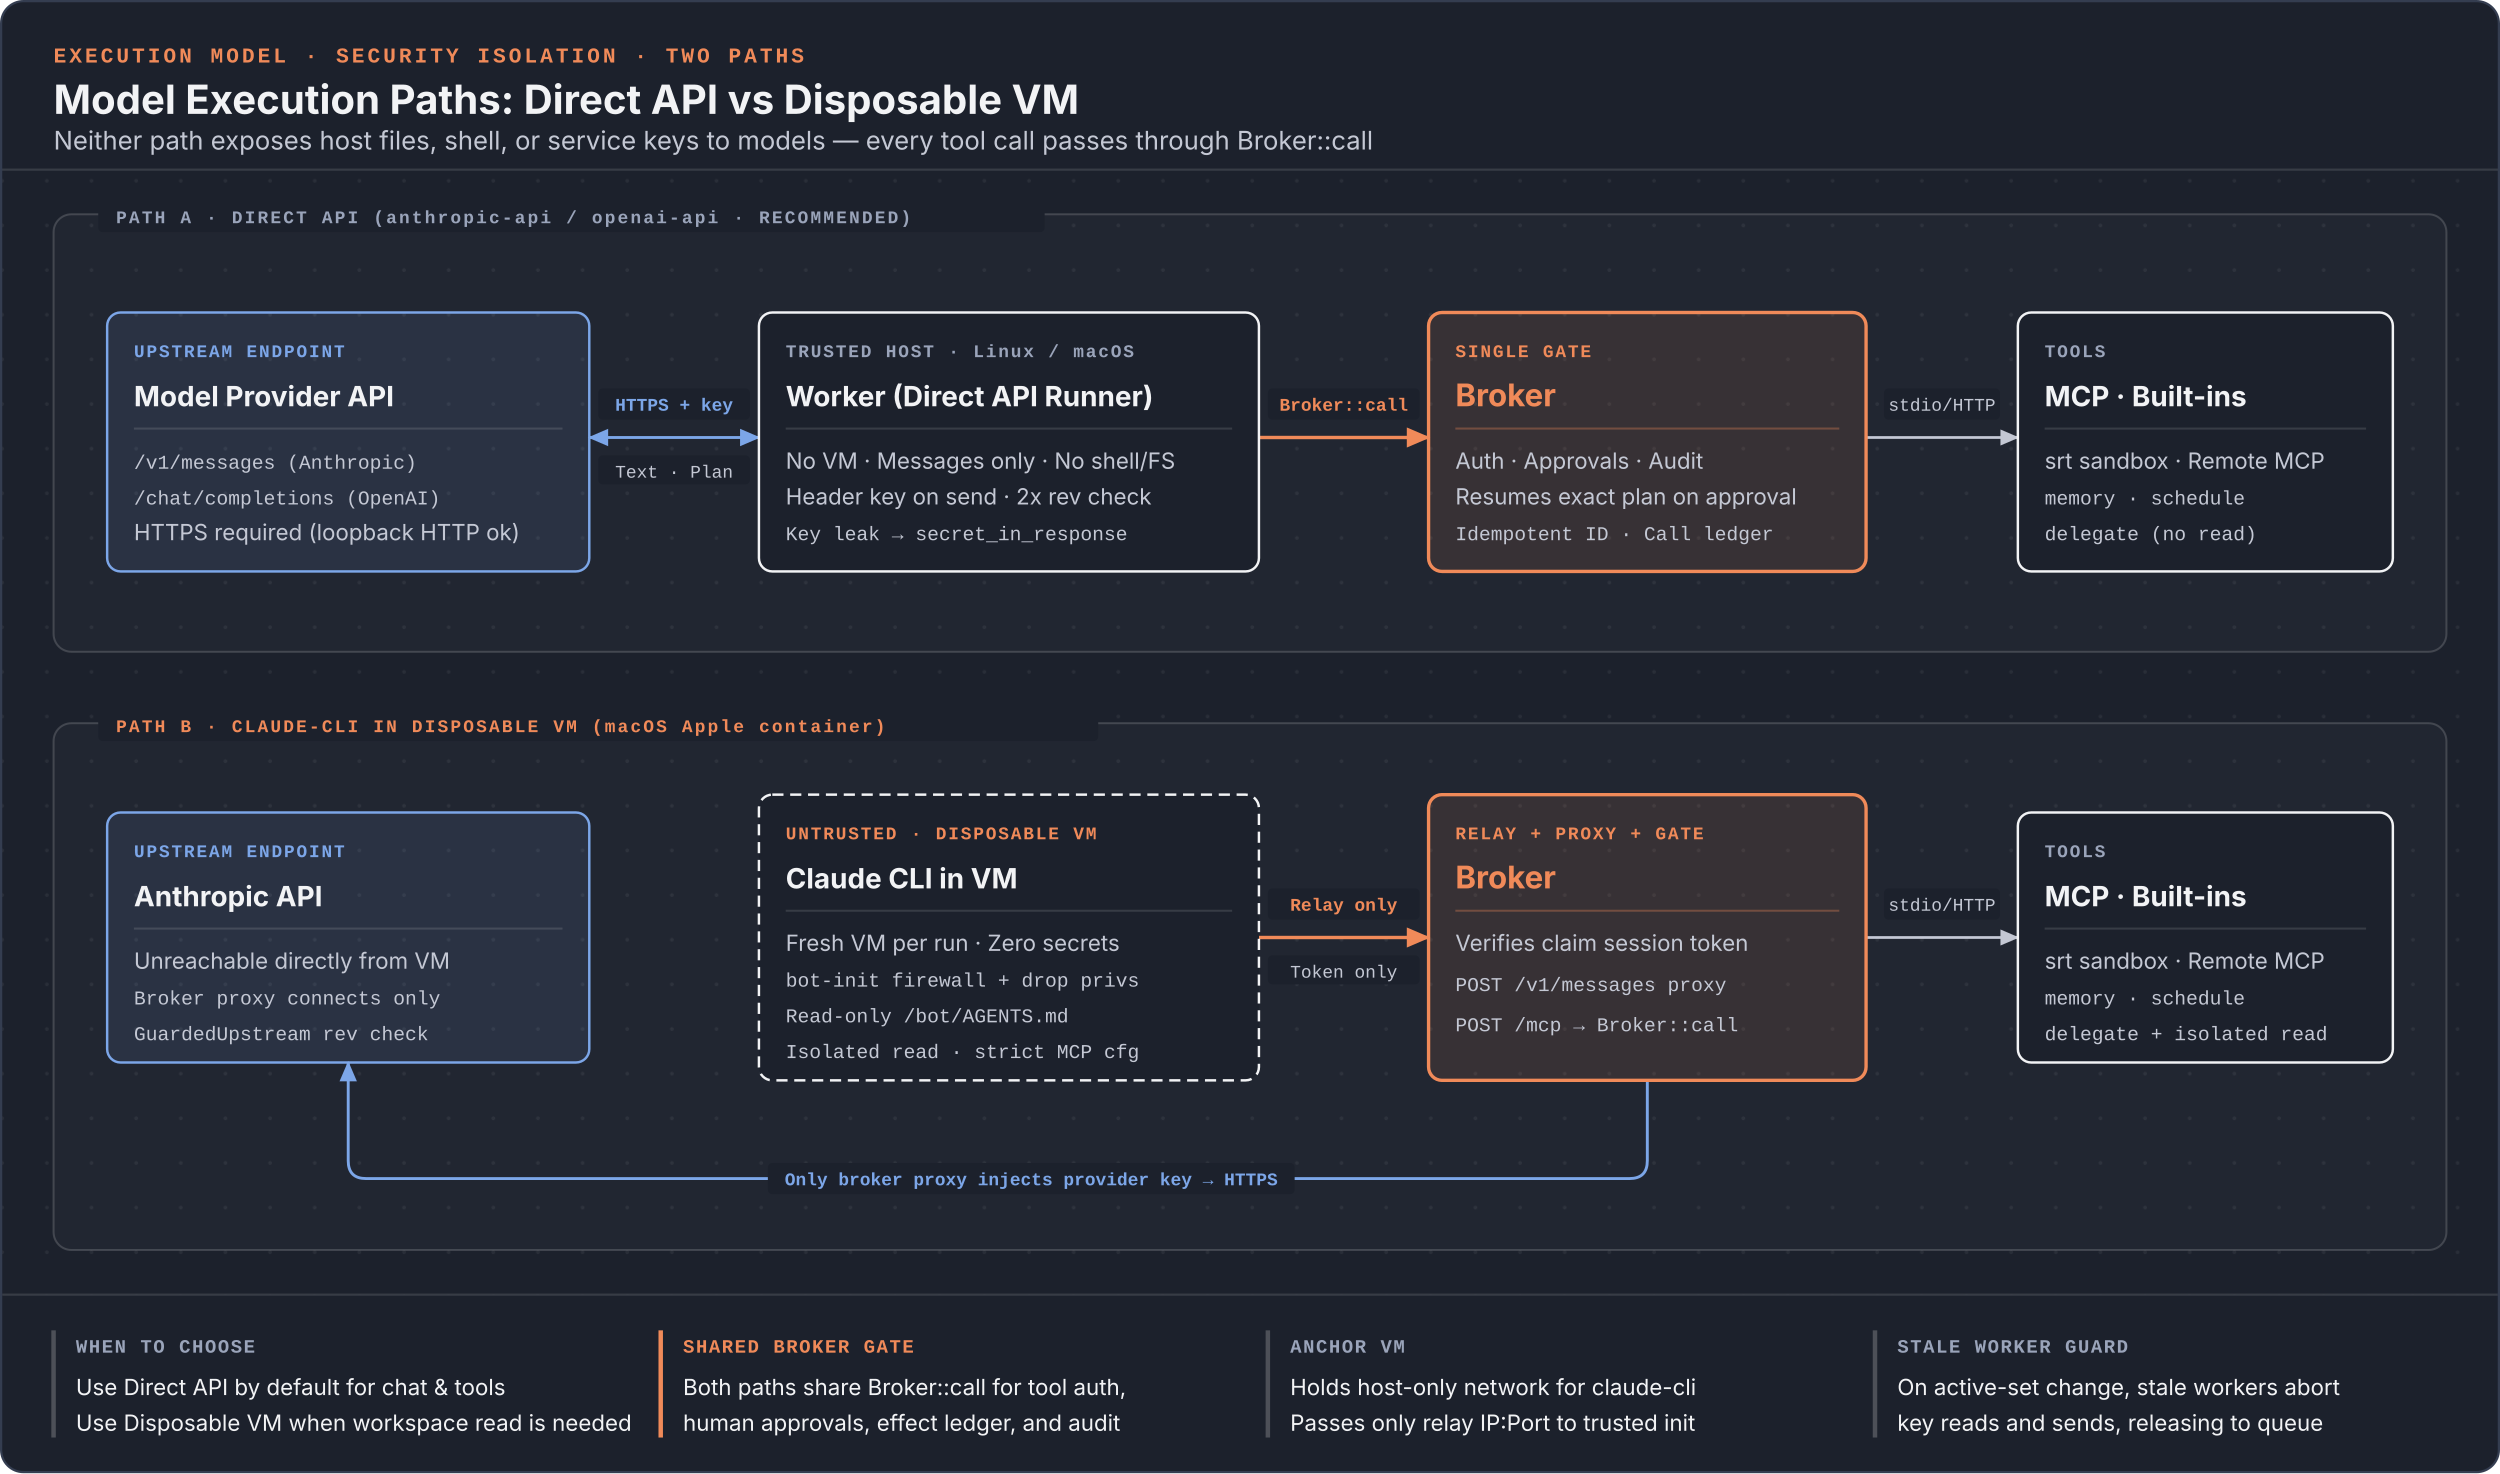
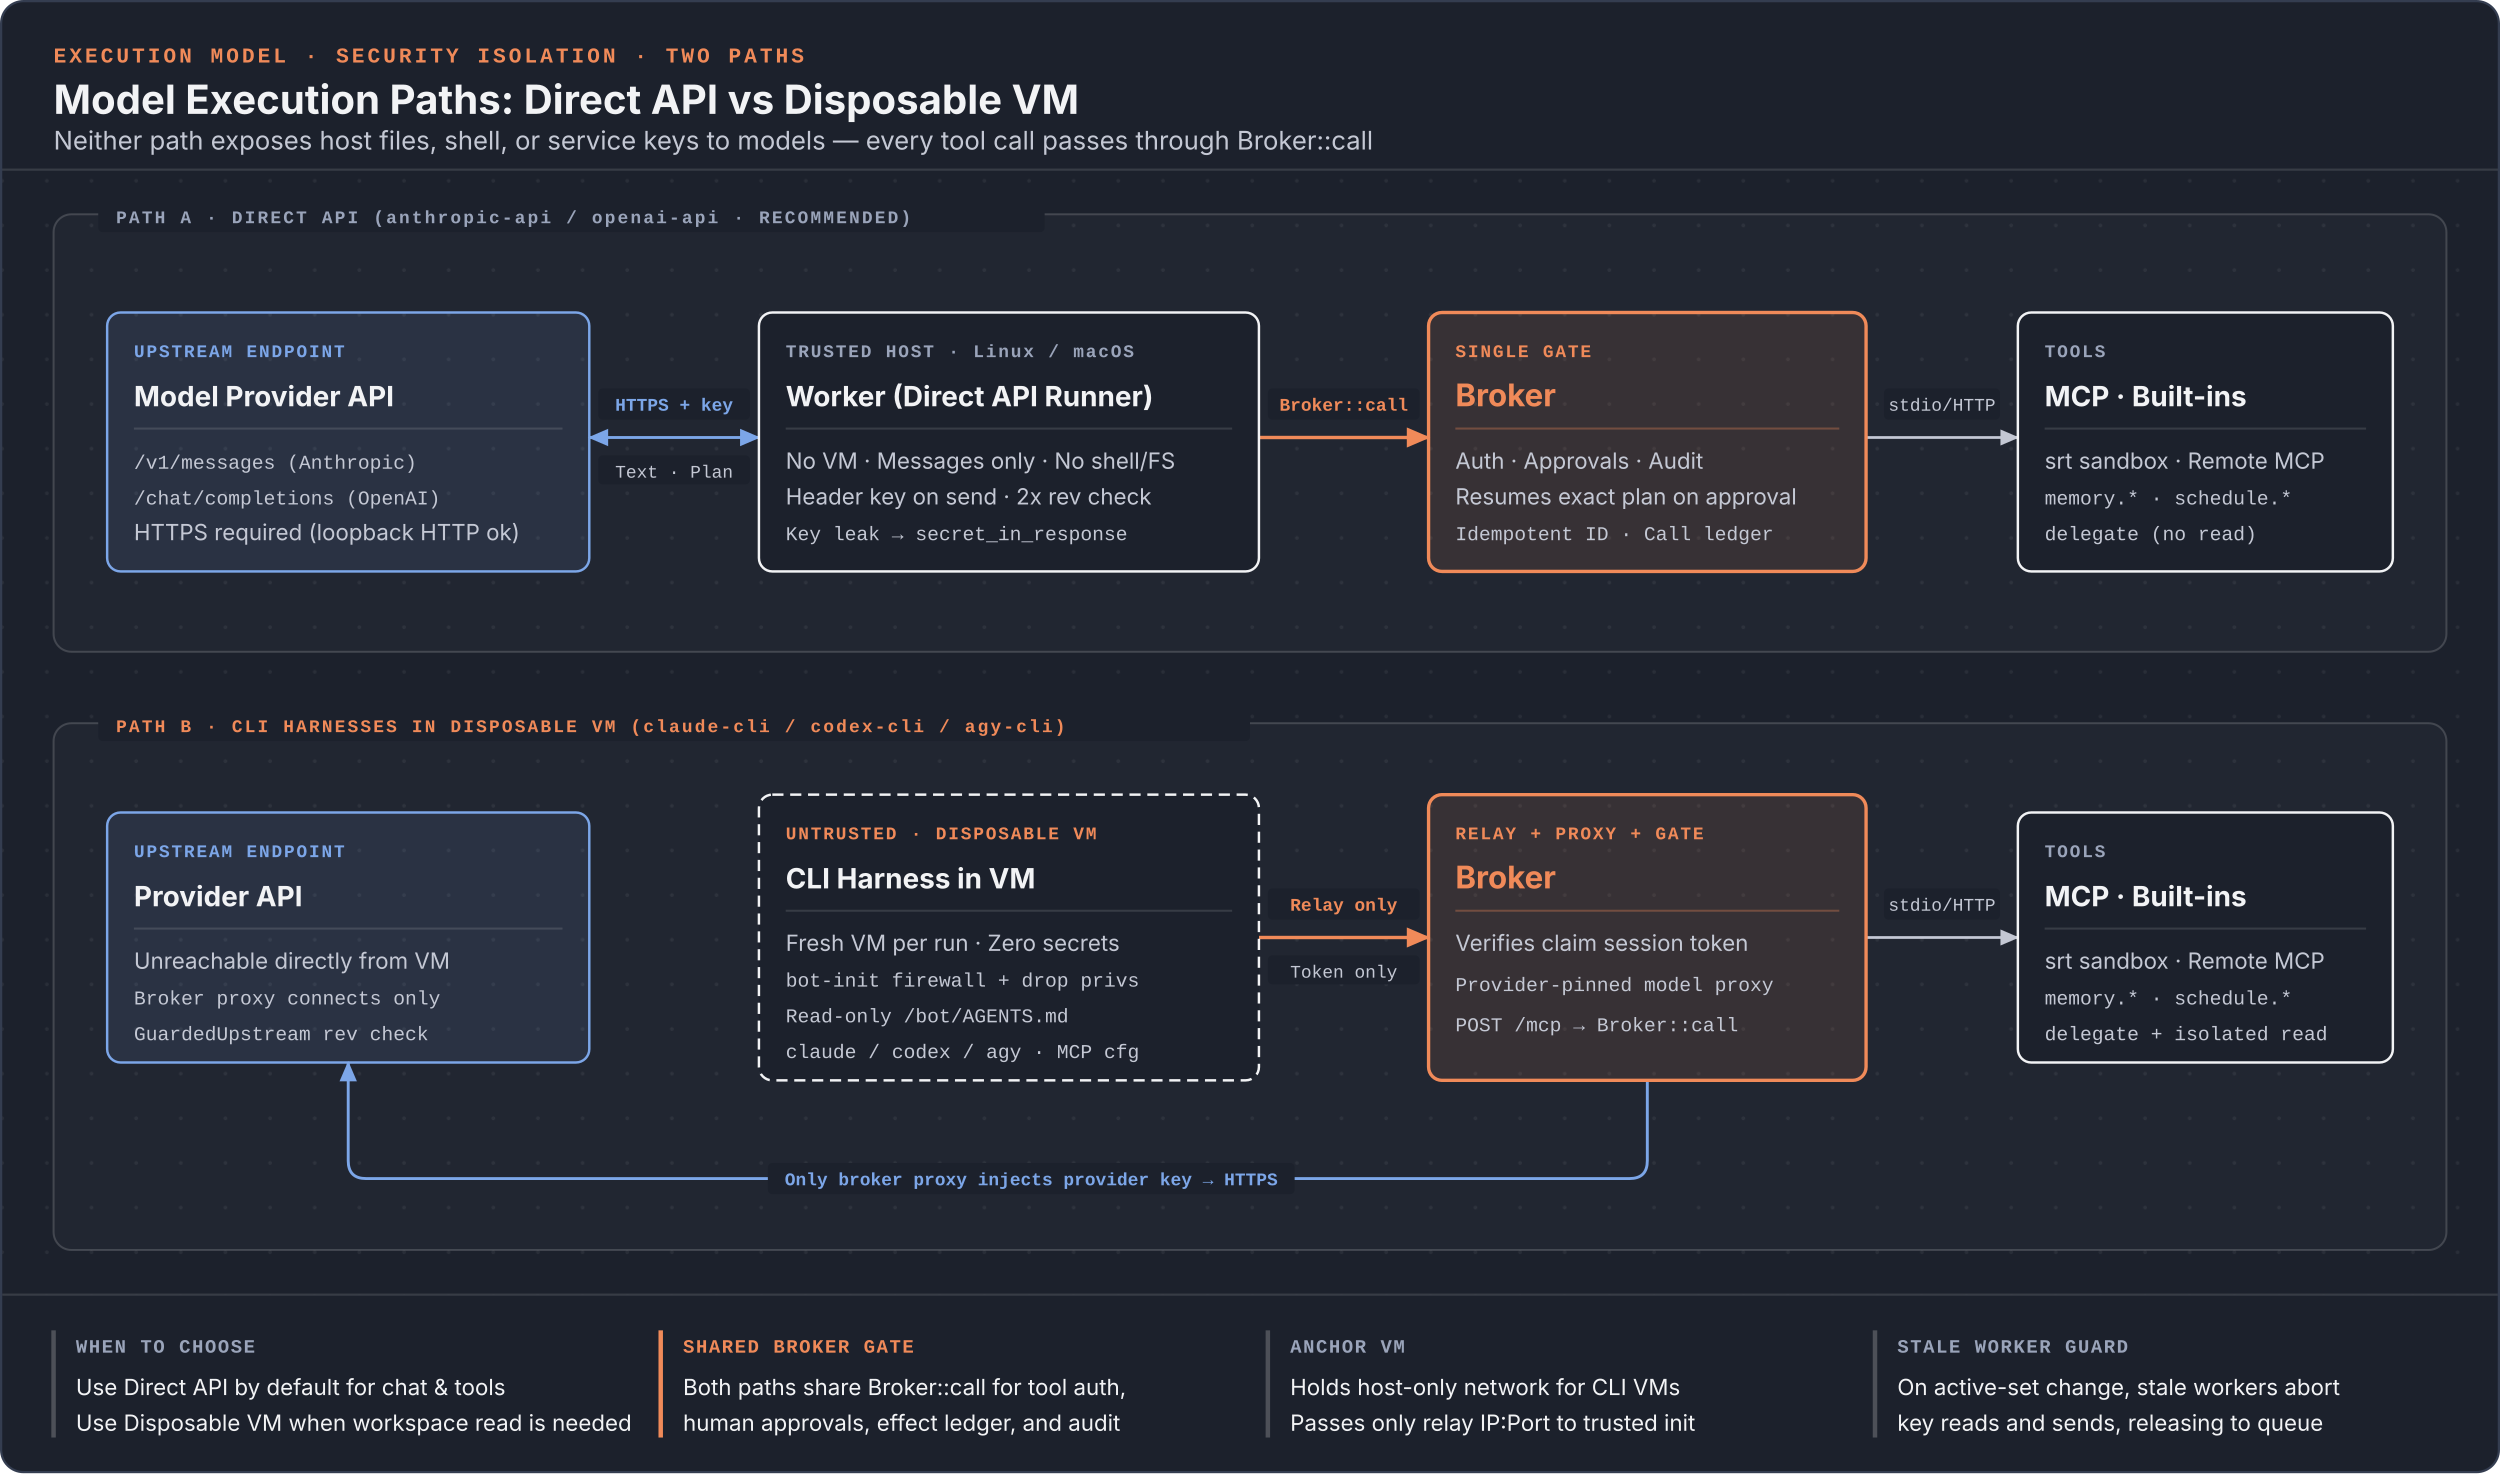
<svg xmlns="http://www.w3.org/2000/svg" viewBox="0 0 1120 660" width="1120" height="660" role="img" aria-labelledby="t-pt-d d-pt-d">
  <style>
    .bg { fill: #1c212c; }
    .frame { fill: #1c212c; stroke: #343d50; stroke-width: 1; }
    .hdr-bg { fill: #1c212c; }
    .ftr-bg { fill: #1c212c; }
    .hdr-rule { stroke: rgba(245,245,245,0.13); stroke-width: 1; }
    .dot { fill: rgba(245,245,245,0.10); }
    .zone { fill: rgba(245,245,245,0.025); stroke: rgba(245,245,245,0.17); stroke-width: 0.9; }
    .zone-dash { fill: rgba(245,245,245,0.025); stroke: #c4c8d4; stroke-width: 0.9; stroke-dasharray: 5,3; }
    .node { fill: #1c212c; stroke: #f2f3f5; stroke-width: 1.1; }
    .node-soft { fill: #1c212c; stroke: #c4c8d4; stroke-width: 1; }
    .node-dash { fill: #1c212c; stroke: #f2f3f5; stroke-width: 1.1; stroke-dasharray: 5,3; }
    .node-focal { fill: rgba(240,138,89,0.11); stroke: #f08a59; stroke-width: 1.5; }
    .node-link { fill: rgba(124,166,232,0.10); stroke: #7ca6e8; stroke-width: 1.1; }
    .div { stroke: rgba(245,245,245,0.13); stroke-width: 0.9; }
    .div-acc { stroke: rgba(240,138,89,0.32); stroke-width: 0.9; }
    .lbl-bg { fill: #1c212c; }
    .h-eye { font-family: ui-monospace, SFMono-Regular, Menlo, Monaco, Consolas, 'Liberation Mono', monospace; font-size: 9.5px; font-weight: 600; letter-spacing: 0.14em; fill: #f08a59; }
    .h-title { font-family: -apple-system, BlinkMacSystemFont, 'Apple SD Gothic Neo', 'Malgun Gothic', 'Noto Sans KR', 'Segoe UI', sans-serif; font-size: 18px; font-weight: 700; fill: #f2f3f5; }
    .h-sub { font-family: -apple-system, BlinkMacSystemFont, 'Apple SD Gothic Neo', 'Malgun Gothic', 'Noto Sans KR', 'Segoe UI', sans-serif; font-size: 11.5px; fill: #c4c8d4; }
    .eye { font-family: ui-monospace, SFMono-Regular, Menlo, Monaco, Consolas, 'Liberation Mono', monospace; font-size: 8px; font-weight: 600; letter-spacing: 0.10em; fill: #9aa4ba; }
    .eye-acc { font-family: ui-monospace, SFMono-Regular, Menlo, Monaco, Consolas, 'Liberation Mono', monospace; font-size: 8px; font-weight: 600; letter-spacing: 0.10em; fill: #f08a59; }
    .eye-lnk { font-family: ui-monospace, SFMono-Regular, Menlo, Monaco, Consolas, 'Liberation Mono', monospace; font-size: 8px; font-weight: 600; letter-spacing: 0.10em; fill: #7ca6e8; }
    .ttl { font-family: -apple-system, BlinkMacSystemFont, 'Apple SD Gothic Neo', 'Malgun Gothic', 'Noto Sans KR', 'Segoe UI', sans-serif; font-size: 13.5px; font-weight: 700; fill: #f2f3f5; }
    .ttl-sm { font-family: -apple-system, BlinkMacSystemFont, 'Apple SD Gothic Neo', 'Malgun Gothic', 'Noto Sans KR', 'Segoe UI', sans-serif; font-size: 12.5px; font-weight: 700; fill: #f2f3f5; }
    .ttl-acc { font-family: -apple-system, BlinkMacSystemFont, 'Apple SD Gothic Neo', 'Malgun Gothic', 'Noto Sans KR', 'Segoe UI', sans-serif; font-size: 14px; font-weight: 700; fill: #f08a59; }
    .sub { font-family: -apple-system, BlinkMacSystemFont, 'Apple SD Gothic Neo', 'Malgun Gothic', 'Noto Sans KR', 'Segoe UI', sans-serif; font-size: 10px; fill: #c4c8d4; }
    .mono { font-family: ui-monospace, SFMono-Regular, Menlo, Monaco, Consolas, 'Liberation Mono', monospace; font-size: 8.8px; fill: #c4c8d4; }
    .mono-ink { font-family: ui-monospace, SFMono-Regular, Menlo, Monaco, Consolas, 'Liberation Mono', monospace; font-size: 9.2px; font-weight: 500; fill: #f2f3f5; }
    .zlbl { font-family: ui-monospace, SFMono-Regular, Menlo, Monaco, Consolas, 'Liberation Mono', monospace; font-size: 8px; font-weight: 600; letter-spacing: 0.12em; fill: #9aa4ba; }
    .zlbl-acc { font-family: ui-monospace, SFMono-Regular, Menlo, Monaco, Consolas, 'Liberation Mono', monospace; font-size: 8px; font-weight: 600; letter-spacing: 0.12em; fill: #f08a59; }
    .edge { fill: none; stroke: #c4c8d4; stroke-width: 1.2; }
    .edge-dash { fill: none; stroke: #c4c8d4; stroke-width: 1; stroke-dasharray: 4,3; }
    .edge-acc { fill: none; stroke: #f08a59; stroke-width: 1.5; }
    .edge-lnk { fill: none; stroke: #7ca6e8; stroke-width: 1.3; }
    .elbl { font-family: ui-monospace, SFMono-Regular, Menlo, Monaco, Consolas, 'Liberation Mono', monospace; font-size: 8px; font-weight: 500; fill: #c4c8d4; }
    .elbl-acc { font-family: ui-monospace, SFMono-Regular, Menlo, Monaco, Consolas, 'Liberation Mono', monospace; font-size: 8px; font-weight: 600; fill: #f08a59; }
    .elbl-lnk { font-family: ui-monospace, SFMono-Regular, Menlo, Monaco, Consolas, 'Liberation Mono', monospace; font-size: 8px; font-weight: 600; fill: #7ca6e8; }
    .ar-m { fill: #c4c8d4; }
    .ar-a { fill: #f08a59; }
    .ar-l { fill: #7ca6e8; }
    .bar { stroke: rgba(191,192,192,0.30); stroke-width: 2; }
    .bar-acc { stroke: #f08a59; stroke-width: 2; }
    .fk { font-family: ui-monospace, SFMono-Regular, Menlo, Monaco, Consolas, 'Liberation Mono', monospace; font-size: 8.5px; font-weight: 600; letter-spacing: 0.08em; fill: #9aa4ba; }
    .fk-acc { font-family: ui-monospace, SFMono-Regular, Menlo, Monaco, Consolas, 'Liberation Mono', monospace; font-size: 8.5px; font-weight: 600; letter-spacing: 0.08em; fill: #f08a59; }
    .fv { font-family: -apple-system, BlinkMacSystemFont, 'Apple SD Gothic Neo', 'Malgun Gothic', 'Noto Sans KR', 'Segoe UI', sans-serif; font-size: 10px; fill: #f2f3f5; }
  </style>
  <defs>
    <clipPath id="clip-pt-d">
      <rect x="0.5" y="0.5" width="1119" height="659" rx="10" />
    </clipPath>
    <pattern id="dots-pt-d" width="20" height="20" patternUnits="userSpaceOnUse">
      <circle cx="1" cy="1" r="0.85" class="dot" />
    </pattern>
    <marker id="ar-m-pt-d" markerWidth="7" markerHeight="6" refX="6.5" refY="3" orient="auto">
      <polygon points="0 0, 7 3, 0 6" class="ar-m" />
    </marker>
    <marker id="ar-mr-pt-d" markerWidth="7" markerHeight="6" refX="0.5" refY="3" orient="auto">
      <polygon points="7 0, 0 3, 7 6" class="ar-m" />
    </marker>
    <marker id="ar-a-pt-d" markerWidth="7" markerHeight="6" refX="6.5" refY="3" orient="auto">
      <polygon points="0 0, 7 3, 0 6" class="ar-a" />
    </marker>
    <marker id="ar-ar-pt-d" markerWidth="7" markerHeight="6" refX="0.5" refY="3" orient="auto">
      <polygon points="7 0, 0 3, 7 6" class="ar-a" />
    </marker>
    <marker id="ar-l-pt-d" markerWidth="7" markerHeight="6" refX="6.5" refY="3" orient="auto">
      <polygon points="0 0, 7 3, 0 6" class="ar-l" />
    </marker>
    <marker id="ar-lr-pt-d" markerWidth="7" markerHeight="6" refX="0.5" refY="3" orient="auto">
      <polygon points="7 0, 0 3, 7 6" class="ar-l" />
    </marker>
  </defs>
  <g clip-path="url(#clip-pt-d)">
    <rect width="1120" height="660" class="bg" />
    <rect x="0" y="76" width="1120" height="504" fill="url(#dots-pt-d)" opacity="0.6" />
    <text x="24" y="28" class="h-eye">EXECUTION MODEL · SECURITY ISOLATION · TWO PATHS</text>
    <text x="24" y="51" class="h-title">Model Execution Paths: Direct API vs Disposable VM</text>
    <text x="24" y="67" class="h-sub">Neither path exposes host files, shell, or service keys to models — every tool call passes through Broker::call</text>
    <line x1="0" y1="76" x2="1120" y2="76" class="hdr-rule" />
    <g transform="translate(0,68)">
      <rect x="24" y="28" width="1072" height="196" rx="8" class="zone" />
      <rect x="44" y="22" width="424" height="14" rx="2" class="lbl-bg" />
      <text x="52" y="32" class="zlbl">PATH A · DIRECT API (anthropic-api / openai-api · RECOMMENDED)</text>
      <rect x="24" y="256" width="1072" height="236" rx="8" class="zone" />
-       <rect x="44" y="250" width="448" height="14" rx="2" class="lbl-bg" />
-       <text x="52" y="260" class="zlbl-acc">PATH B · CLAUDE-CLI IN DISPOSABLE VM (macOS Apple container)</text>
+       <rect x="44" y="250" width="516" height="14" rx="2" class="lbl-bg" />
+       <text x="52" y="260" class="zlbl-acc">PATH B · CLI HARNESSES IN DISPOSABLE VM (claude-cli / codex-cli / agy-cli)</text>
      <line x1="340" y1="128" x2="264" y2="128" class="edge-lnk" marker-start="url(#ar-lr-pt-d)" marker-end="url(#ar-l-pt-d)" />
      <line x1="564" y1="128" x2="640" y2="128" class="edge-acc" marker-end="url(#ar-a-pt-d)" />
      <line x1="836" y1="128" x2="904" y2="128" class="edge" marker-end="url(#ar-m-pt-d)" />
      <rect x="268" y="106" width="68" height="14" rx="2" class="lbl-bg" />
      <text x="302" y="116" text-anchor="middle" class="elbl-lnk">HTTPS + key</text>
      <rect x="268" y="136" width="68" height="13" rx="2" class="lbl-bg" />
      <text x="302" y="146" text-anchor="middle" class="elbl">Text · Plan</text>
      <rect x="568" y="106" width="68" height="14" rx="2" class="lbl-bg" />
      <text x="602" y="116" text-anchor="middle" class="elbl-acc">Broker::call</text>
      <rect x="844" y="106" width="52" height="14" rx="2" class="lbl-bg" />
      <text x="870" y="116" text-anchor="middle" class="elbl">stdio/HTTP</text>
      <line x1="564" y1="352" x2="640" y2="352" class="edge-acc" marker-end="url(#ar-a-pt-d)" />
      <path d="M 738,416 V 452 Q 738,460 730,460 H 164 Q 156,460 156,452 V 408" class="edge-lnk" marker-end="url(#ar-l-pt-d)" />
      <line x1="836" y1="352" x2="904" y2="352" class="edge" marker-end="url(#ar-m-pt-d)" />
      <rect x="568" y="330" width="68" height="14" rx="2" class="lbl-bg" />
      <text x="602" y="340" text-anchor="middle" class="elbl-acc">Relay only</text>
      <rect x="568" y="360" width="68" height="13" rx="2" class="lbl-bg" />
      <text x="602" y="370" text-anchor="middle" class="elbl">Token only</text>
      <rect x="344" y="453" width="236" height="14" rx="2" class="lbl-bg" />
      <text x="462" y="463" text-anchor="middle" class="elbl-lnk">Only broker proxy injects provider key → HTTPS</text>
      <rect x="844" y="330" width="52" height="14" rx="2" class="lbl-bg" />
      <text x="870" y="340" text-anchor="middle" class="elbl">stdio/HTTP</text>
      <g id="pa-api">
        <rect x="48" y="72" width="216" height="116" rx="6" class="node-link" />
        <text x="60" y="92" class="eye-lnk">UPSTREAM ENDPOINT</text>
        <text x="60" y="114" class="ttl-sm">Model Provider API</text>
        <line x1="60" y1="124" x2="252" y2="124" class="div" />
        <text x="60" y="142" class="mono">/v1/messages (Anthropic)</text>
        <text x="60" y="158" class="mono">/chat/completions (OpenAI)</text>
        <text x="60" y="174" class="sub">HTTPS required (loopback HTTP ok)</text>
      </g>
      <g id="pa-worker">
        <rect x="340" y="72" width="224" height="116" rx="6" class="node" />
        <text x="352" y="92" class="eye">TRUSTED HOST · Linux / macOS</text>
        <text x="352" y="114" class="ttl-sm">Worker (Direct API Runner)</text>
        <line x1="352" y1="124" x2="552" y2="124" class="div" />
        <text x="352" y="142" class="sub">No VM · Messages only · No shell/FS</text>
        <text x="352" y="158" class="sub">Header key on send · 2x rev check</text>
        <text x="352" y="174" class="mono">Key leak → secret_in_response</text>
      </g>
      <g id="pa-broker">
        <rect x="640" y="72" width="196" height="116" rx="6" class="node-focal" />
        <text x="652" y="92" class="eye-acc">SINGLE GATE</text>
        <text x="652" y="114" class="ttl-acc">Broker</text>
        <line x1="652" y1="124" x2="824" y2="124" class="div-acc" />
        <text x="652" y="142" class="sub">Auth · Approvals · Audit</text>
        <text x="652" y="158" class="sub">Resumes exact plan on approval</text>
        <text x="652" y="174" class="mono">Idempotent ID · Call ledger</text>
      </g>
      <g id="pa-tools">
        <rect x="904" y="72" width="168" height="116" rx="6" class="node" />
        <text x="916" y="92" class="eye">TOOLS</text>
        <text x="916" y="114" class="ttl-sm">MCP · Built-ins</text>
        <line x1="916" y1="124" x2="1060" y2="124" class="div" />
        <text x="916" y="142" class="sub">srt sandbox · Remote MCP</text>
-         <text x="916" y="158" class="mono">memory · schedule</text>
+         <text x="916" y="158" class="mono">memory.* · schedule.*</text>
        <text x="916" y="174" class="mono">delegate (no read)</text>
      </g>
      <g id="pb-api">
        <rect x="48" y="296" width="216" height="112" rx="6" class="node-link" />
        <text x="60" y="316" class="eye-lnk">UPSTREAM ENDPOINT</text>
-         <text x="60" y="338" class="ttl-sm">Anthropic API</text>
+         <text x="60" y="338" class="ttl-sm">Provider API</text>
        <line x1="60" y1="348" x2="252" y2="348" class="div" />
        <text x="60" y="366" class="sub">Unreachable directly from VM</text>
        <text x="60" y="382" class="mono">Broker proxy connects only</text>
        <text x="60" y="398" class="mono">GuardedUpstream rev check</text>
      </g>
      <g id="pb-vm">
        <rect x="340" y="288" width="224" height="128" rx="6" class="node-dash" />
        <text x="352" y="308" class="eye-acc">UNTRUSTED · DISPOSABLE VM</text>
-         <text x="352" y="330" class="ttl-sm">Claude CLI in VM</text>
+         <text x="352" y="330" class="ttl-sm">CLI Harness in VM</text>
        <line x1="352" y1="340" x2="552" y2="340" class="div" />
        <text x="352" y="358" class="sub">Fresh VM per run · Zero secrets</text>
        <text x="352" y="374" class="mono">bot-init firewall + drop privs</text>
        <text x="352" y="390" class="mono">Read-only /bot/AGENTS.md</text>
-         <text x="352" y="406" class="mono">Isolated read · strict MCP cfg</text>
+         <text x="352" y="406" class="mono">claude / codex / agy · MCP cfg</text>
      </g>
      <g id="pb-broker">
        <rect x="640" y="288" width="196" height="128" rx="6" class="node-focal" />
        <text x="652" y="308" class="eye-acc">RELAY + PROXY + GATE</text>
        <text x="652" y="330" class="ttl-acc">Broker</text>
        <line x1="652" y1="340" x2="824" y2="340" class="div-acc" />
        <text x="652" y="358" class="sub">Verifies claim session token</text>
-         <text x="652" y="376" class="mono">POST /v1/messages proxy</text>
+         <text x="652" y="376" class="mono">Provider-pinned model proxy</text>
        <text x="652" y="394" class="mono">POST /mcp → Broker::call</text>
      </g>
      <g id="pb-tools">
        <rect x="904" y="296" width="168" height="112" rx="6" class="node" />
        <text x="916" y="316" class="eye">TOOLS</text>
        <text x="916" y="338" class="ttl-sm">MCP · Built-ins</text>
        <line x1="916" y1="348" x2="1060" y2="348" class="div" />
        <text x="916" y="366" class="sub">srt sandbox · Remote MCP</text>
-         <text x="916" y="382" class="mono">memory · schedule</text>
+         <text x="916" y="382" class="mono">memory.* · schedule.*</text>
        <text x="916" y="398" class="mono">delegate + isolated read</text>
      </g>
    </g>
    <line x1="1" y1="580" x2="1119" y2="580" class="hdr-rule" />
    <line x1="24" y1="596" x2="24" y2="644" class="bar" />
    <text x="34" y="606" class="fk">WHEN TO CHOOSE</text>
    <text x="34" y="625" class="fv">Use Direct API by default for chat &amp; tools</text>
    <text x="34" y="641" class="fv">Use Disposable VM when workspace read is needed</text>
    <line x1="296" y1="596" x2="296" y2="644" class="bar-acc" />
    <text x="306" y="606" class="fk-acc">SHARED BROKER GATE</text>
    <text x="306" y="625" class="fv">Both paths share Broker::call for tool auth,</text>
    <text x="306" y="641" class="fv">human approvals, effect ledger, and audit</text>
    <line x1="568" y1="596" x2="568" y2="644" class="bar" />
    <text x="578" y="606" class="fk">ANCHOR VM</text>
-     <text x="578" y="625" class="fv">Holds host-only network for claude-cli</text>
+     <text x="578" y="625" class="fv">Holds host-only network for CLI VMs</text>
    <text x="578" y="641" class="fv">Passes only relay IP:Port to trusted init</text>
    <line x1="840" y1="596" x2="840" y2="644" class="bar" />
    <text x="850" y="606" class="fk">STALE WORKER GUARD</text>
    <text x="850" y="625" class="fv">On active-set change, stale workers abort</text>
    <text x="850" y="641" class="fv">key reads and sends, releasing to queue</text>
  </g>
  <rect x="0.5" y="0.5" width="1119" height="659" rx="10" fill="none" stroke="#343d50" stroke-width="1" />
</svg>
